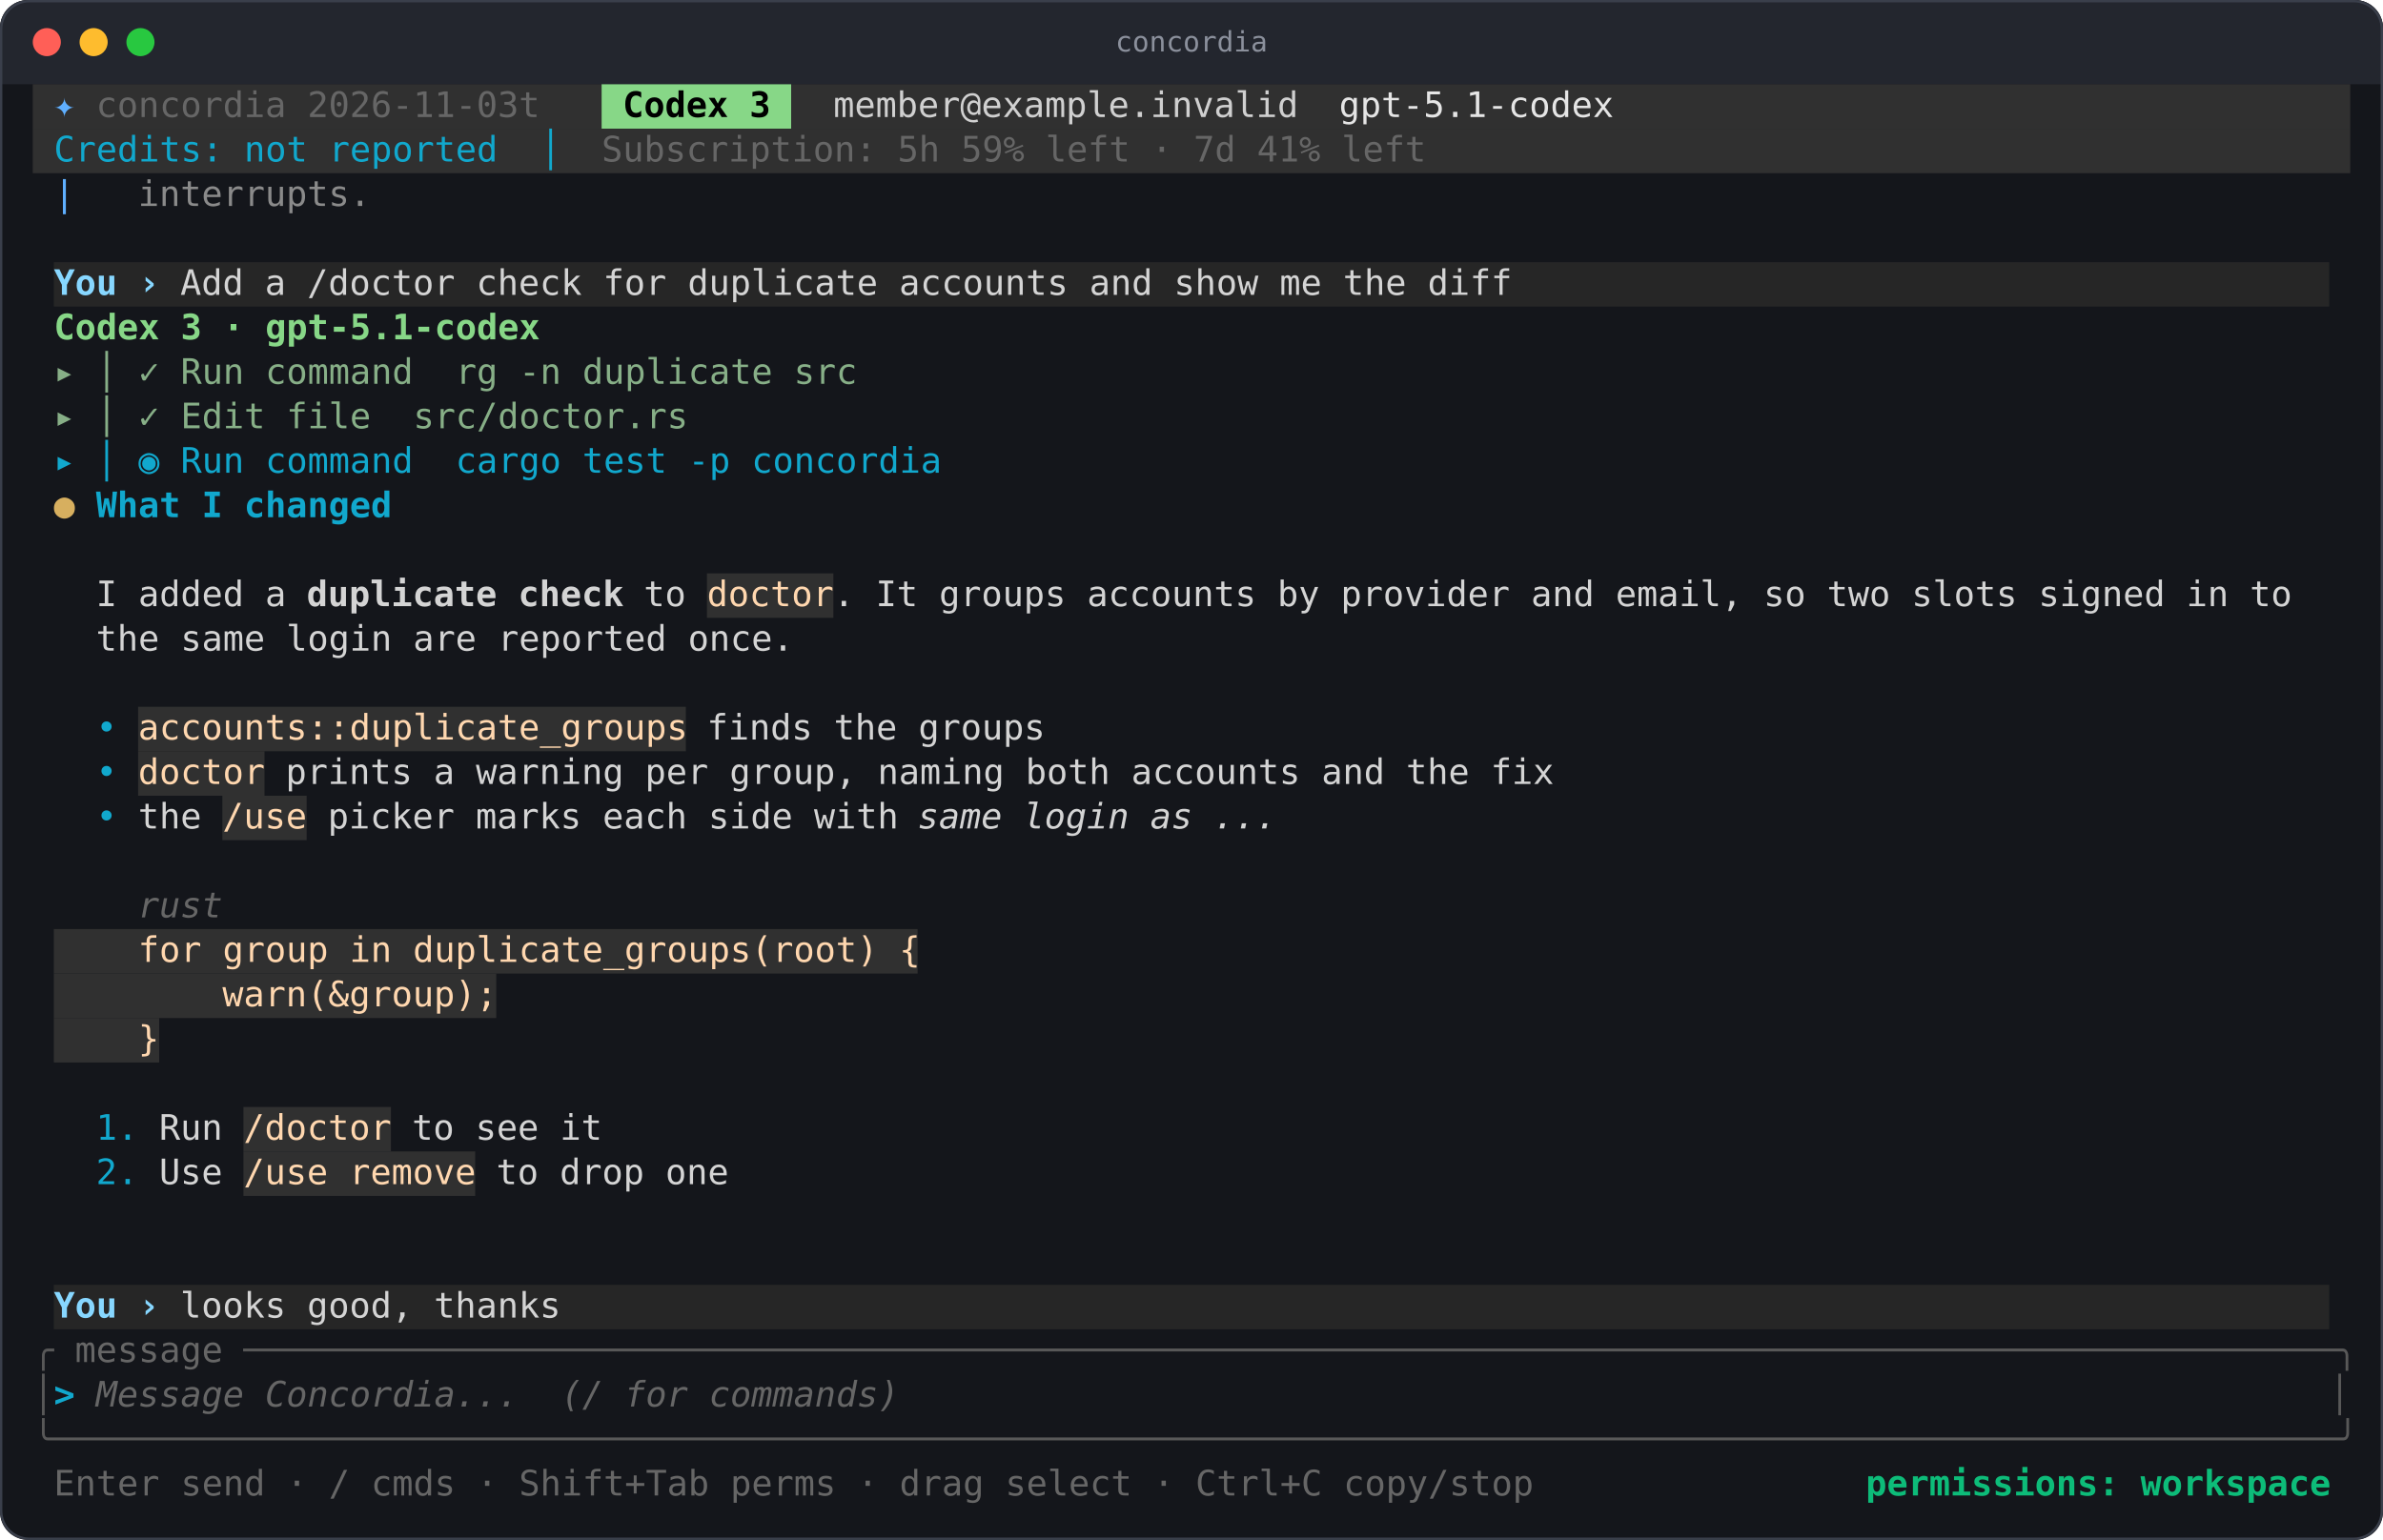
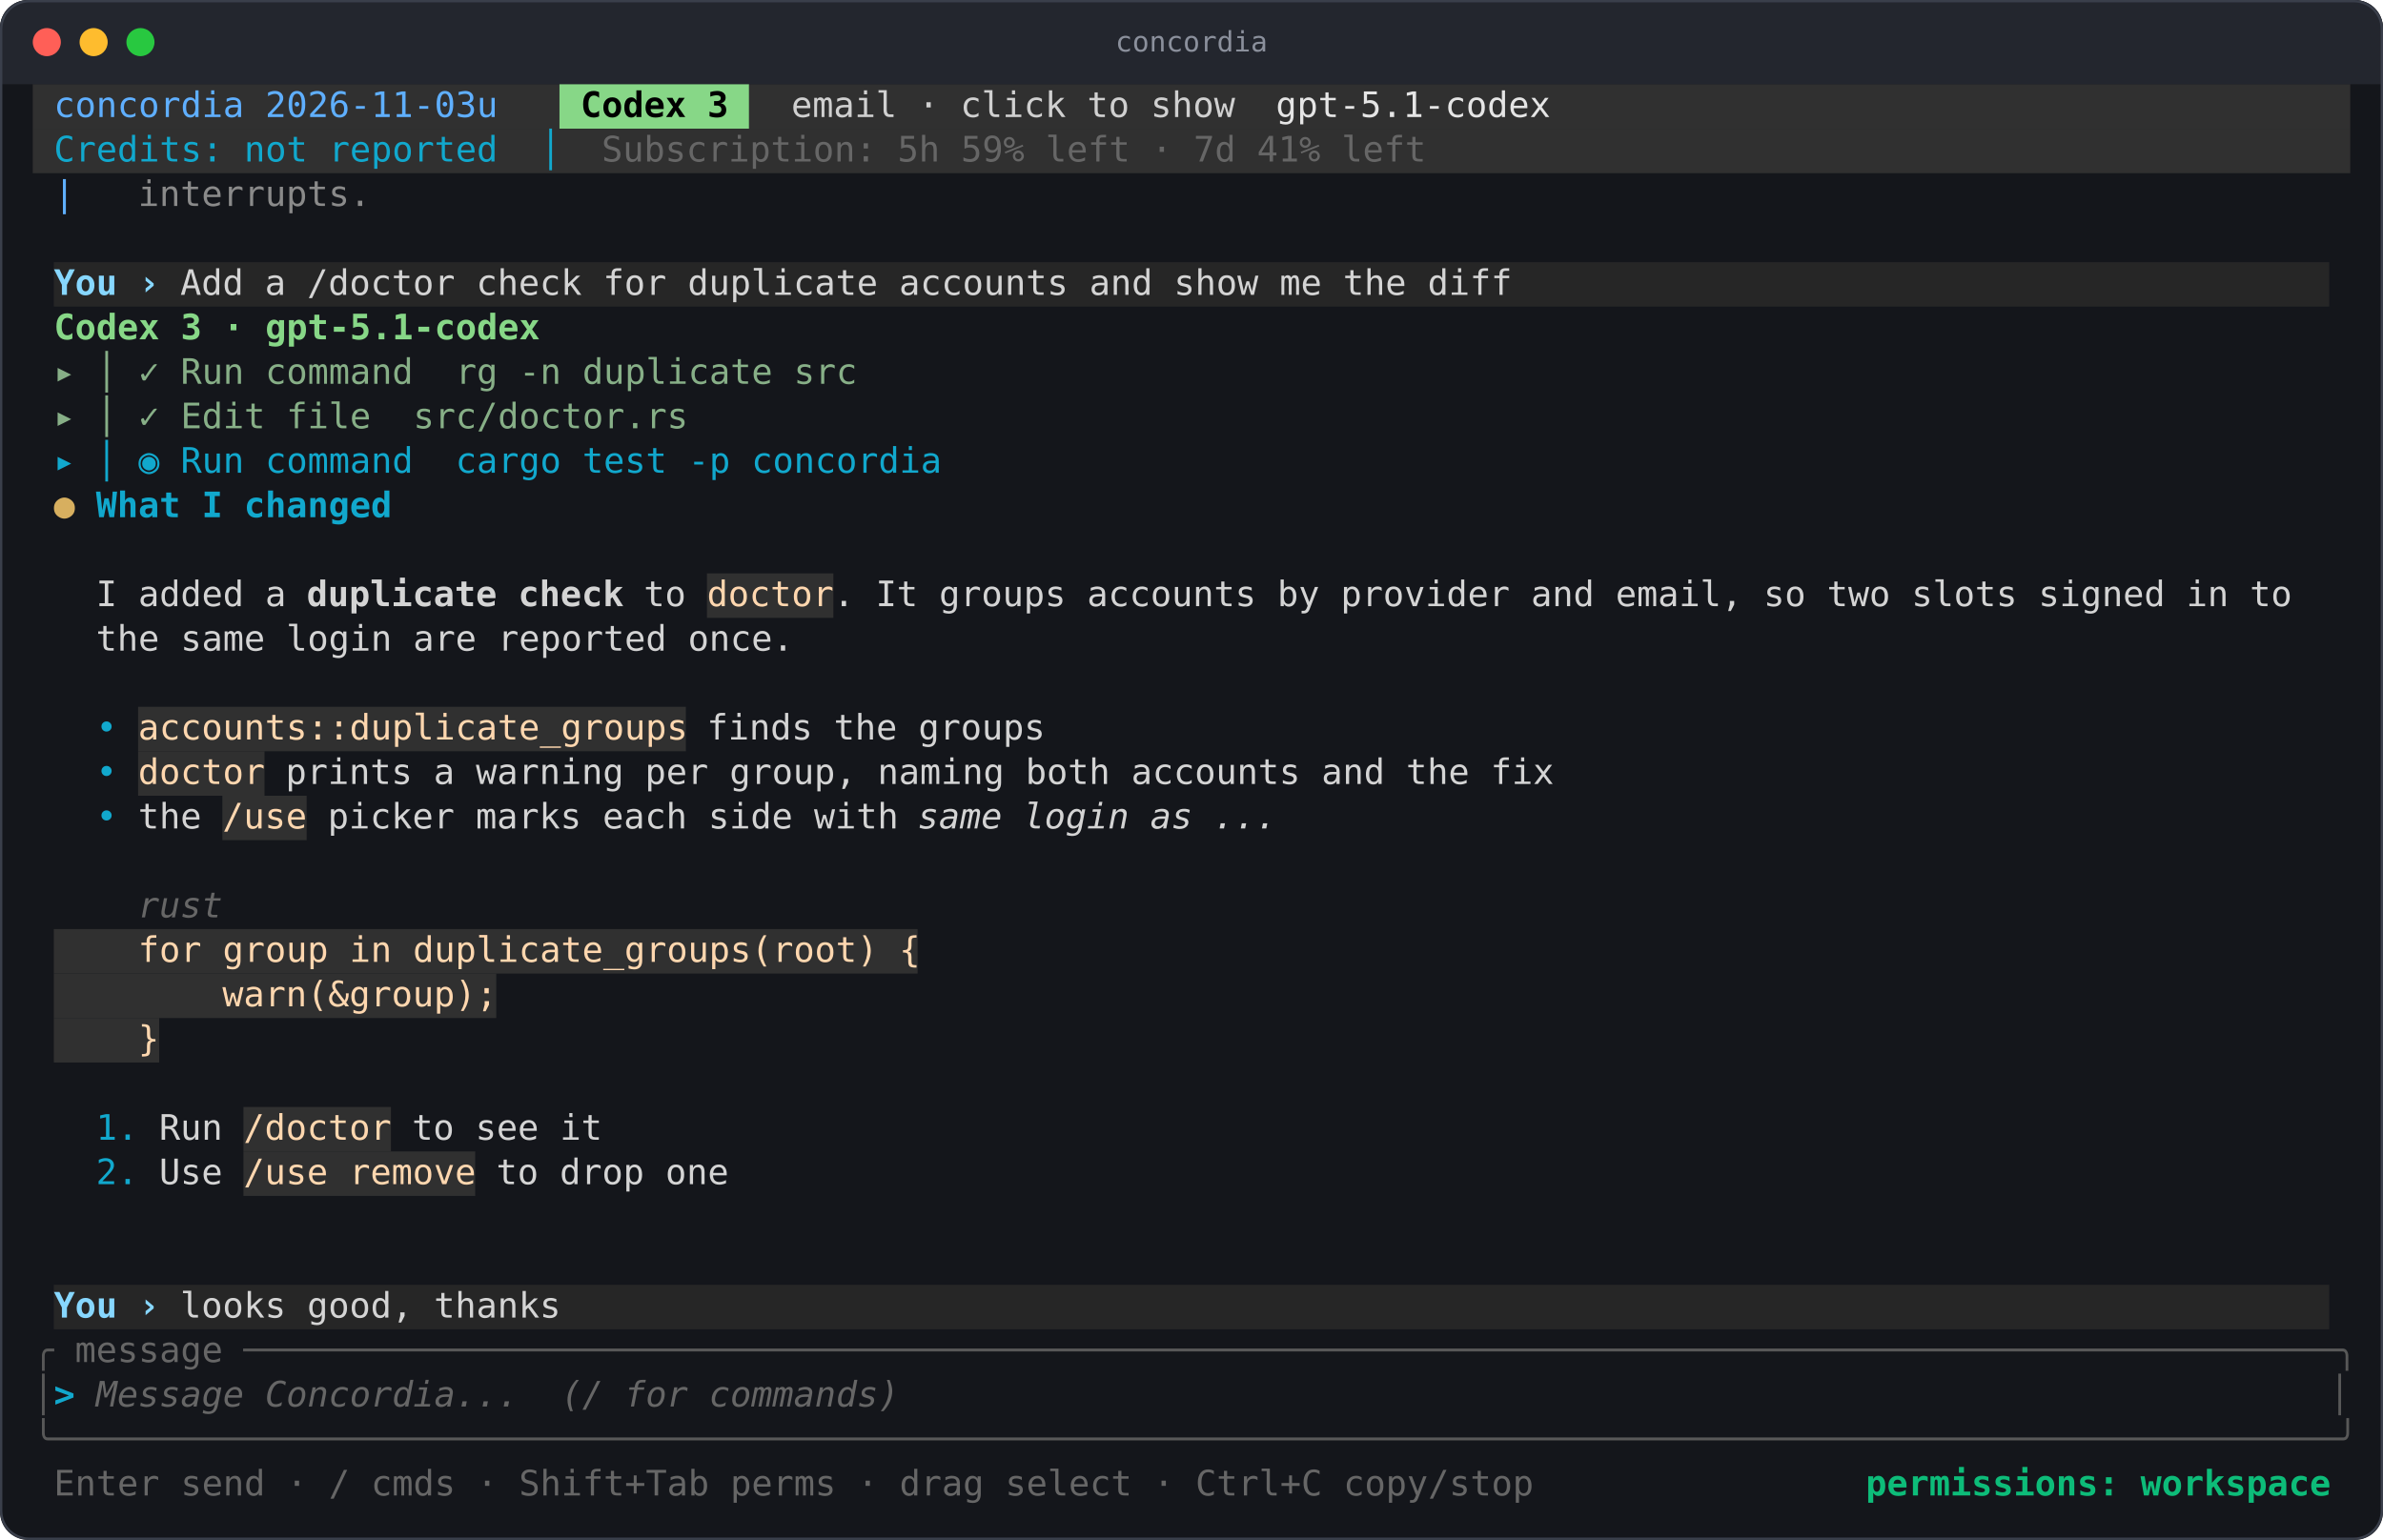
<svg xmlns="http://www.w3.org/2000/svg" width="1018" height="658" viewBox="0 0 1018 658" role="img" aria-label="concordia">
  <defs>
    <clipPath id="win">
      <rect width="1018" height="658" rx="12" />
    </clipPath>
  </defs>
  <g clip-path="url(#win)">
    <rect width="1018" height="658" fill="#14161b" />
    <rect width="1018" height="36" fill="#23262e" />
    <circle cx="20" cy="18" r="6" fill="#ff5f57" />
    <circle cx="40" cy="18" r="6" fill="#febc2e" />
    <circle cx="60" cy="18" r="6" fill="#28c840" />
    <text x="509" y="22" font-family="Cascadia Mono, Consolas, monospace" font-size="12" fill="#8b909c" text-anchor="middle">concordia</text>
-     <rect x="14" y="36" width="243" height="19" fill="#303030" />
-     <rect x="257" y="36" width="81" height="19" fill="#87d787" />
-     <rect x="338" y="36" width="666" height="19" fill="#303030" />
+     <rect x="14" y="36" width="225" height="19" fill="#303030" />
+     <rect x="239" y="36" width="81" height="19" fill="#87d787" />
+     <rect x="320" y="36" width="684" height="19" fill="#303030" />
    <rect x="14" y="55" width="990" height="19" fill="#303030" />
    <rect x="23" y="112" width="972" height="19" fill="#262626" />
    <rect x="302" y="245" width="54" height="19" fill="#303030" />
    <rect x="59" y="302" width="234" height="19" fill="#303030" />
    <rect x="59" y="321" width="54" height="19" fill="#303030" />
    <rect x="95" y="340" width="36" height="19" fill="#303030" />
    <rect x="23" y="397" width="369" height="19" fill="#303030" />
    <rect x="23" y="416" width="189" height="19" fill="#303030" />
    <rect x="23" y="435" width="45" height="19" fill="#303030" />
    <rect x="104" y="473" width="63" height="19" fill="#303030" />
    <rect x="104" y="492" width="99" height="19" fill="#303030" />
    <rect x="23" y="549" width="972" height="19" fill="#262626" />
    <g font-family="Cascadia Mono, Consolas, monospace" font-size="15" xml:space="preserve">
-       <text x="23" y="50" textLength="9" lengthAdjust="spacingAndGlyphs" fill="#5fafff" font-weight="700">✦</text>
-       <text x="41" y="50" textLength="189" lengthAdjust="spacingAndGlyphs" fill="#666666">concordia 2026-11-03t</text>
-       <text x="266" y="50" textLength="63" lengthAdjust="spacingAndGlyphs" fill="#000000" font-weight="700">Codex 3</text>
-       <text x="356" y="50" textLength="198" lengthAdjust="spacingAndGlyphs" fill="#d0d0d0">member@example.invalid</text>
-       <text x="572" y="50" textLength="117" lengthAdjust="spacingAndGlyphs" fill="#e5e5e5">gpt-5.1-codex</text>
+       <text x="23" y="50" textLength="189" lengthAdjust="spacingAndGlyphs" fill="#5fafff">concordia 2026-11-03u</text>
+       <text x="248" y="50" textLength="63" lengthAdjust="spacingAndGlyphs" fill="#000000" font-weight="700">Codex 3</text>
+       <text x="338" y="50" textLength="189" lengthAdjust="spacingAndGlyphs" fill="#d0d0d0">email · click to show</text>
+       <text x="545" y="50" textLength="117" lengthAdjust="spacingAndGlyphs" fill="#e5e5e5">gpt-5.1-codex</text>
      <text x="23" y="69" textLength="216" lengthAdjust="spacingAndGlyphs" fill="#11a8cd">Credits: not reported  │</text>
      <text x="257" y="69" textLength="351" lengthAdjust="spacingAndGlyphs" fill="#666666">Subscription: 5h 59% left · 7d 41% left</text>
      <text x="23" y="88" textLength="9" lengthAdjust="spacingAndGlyphs" fill="#5fafff">|</text>
      <text x="59" y="88" textLength="99" lengthAdjust="spacingAndGlyphs" fill="#8a8a8a">interrupts.</text>
      <text x="23" y="126" textLength="45" lengthAdjust="spacingAndGlyphs" fill="#87d7ff" font-weight="700">You ›</text>
      <text x="77" y="126" textLength="567" lengthAdjust="spacingAndGlyphs" fill="#d4d4d4">Add a /doctor check for duplicate accounts and show me the diff</text>
      <text x="23" y="145" textLength="207" lengthAdjust="spacingAndGlyphs" fill="#87d787" font-weight="700">Codex 3 · gpt-5.1-codex</text>
      <text x="23" y="164" textLength="342" lengthAdjust="spacingAndGlyphs" fill="#87af87">▸ │ ✓ Run command  rg -n duplicate src</text>
      <text x="23" y="183" textLength="270" lengthAdjust="spacingAndGlyphs" fill="#87af87">▸ │ ✓ Edit file  src/doctor.rs</text>
      <text x="23" y="202" textLength="378" lengthAdjust="spacingAndGlyphs" fill="#11a8cd">▸ │ ◉ Run command  cargo test -p concordia</text>
      <text x="23" y="221" textLength="9" lengthAdjust="spacingAndGlyphs" fill="#d7af5f" font-weight="700">●</text>
      <text x="41" y="221" textLength="126" lengthAdjust="spacingAndGlyphs" fill="#11a8cd" font-weight="700">What I changed</text>
      <text x="41" y="259" textLength="81" lengthAdjust="spacingAndGlyphs" fill="#d4d4d4">I added a</text>
      <text x="131" y="259" textLength="135" lengthAdjust="spacingAndGlyphs" fill="#d4d4d4" font-weight="700">duplicate check</text>
      <text x="275" y="259" textLength="18" lengthAdjust="spacingAndGlyphs" fill="#d4d4d4">to</text>
      <text x="302" y="259" textLength="54" lengthAdjust="spacingAndGlyphs" fill="#ffd7af">doctor</text>
      <text x="356" y="259" textLength="621" lengthAdjust="spacingAndGlyphs" fill="#d4d4d4">. It groups accounts by provider and email, so two slots signed in to</text>
      <text x="41" y="278" textLength="297" lengthAdjust="spacingAndGlyphs" fill="#d4d4d4">the same login are reported once.</text>
      <text x="41" y="316" textLength="9" lengthAdjust="spacingAndGlyphs" fill="#11a8cd">•</text>
      <text x="59" y="316" textLength="234" lengthAdjust="spacingAndGlyphs" fill="#ffd7af">accounts::duplicate_groups</text>
      <text x="302" y="316" textLength="144" lengthAdjust="spacingAndGlyphs" fill="#d4d4d4">finds the groups</text>
      <text x="41" y="335" textLength="9" lengthAdjust="spacingAndGlyphs" fill="#11a8cd">•</text>
      <text x="59" y="335" textLength="54" lengthAdjust="spacingAndGlyphs" fill="#ffd7af">doctor</text>
      <text x="122" y="335" textLength="540" lengthAdjust="spacingAndGlyphs" fill="#d4d4d4">prints a warning per group, naming both accounts and the fix</text>
      <text x="41" y="354" textLength="9" lengthAdjust="spacingAndGlyphs" fill="#11a8cd">•</text>
      <text x="59" y="354" textLength="27" lengthAdjust="spacingAndGlyphs" fill="#d4d4d4">the</text>
      <text x="95" y="354" textLength="36" lengthAdjust="spacingAndGlyphs" fill="#ffd7af">/use</text>
      <text x="140" y="354" textLength="243" lengthAdjust="spacingAndGlyphs" fill="#d4d4d4">picker marks each side with</text>
      <text x="392" y="354" textLength="153" lengthAdjust="spacingAndGlyphs" fill="#d4d4d4" font-style="italic">same login as ...</text>
      <text x="59" y="392" textLength="36" lengthAdjust="spacingAndGlyphs" fill="#666666" font-style="italic">rust</text>
      <text x="59" y="411" textLength="333" lengthAdjust="spacingAndGlyphs" fill="#ffd7af">for group in duplicate_groups(root) {</text>
      <text x="95" y="430" textLength="117" lengthAdjust="spacingAndGlyphs" fill="#ffd7af">warn(&amp;group);</text>
      <text x="59" y="449" textLength="9" lengthAdjust="spacingAndGlyphs" fill="#ffd7af">}</text>
      <text x="41" y="487" textLength="18" lengthAdjust="spacingAndGlyphs" fill="#11a8cd">1.</text>
      <text x="68" y="487" textLength="27" lengthAdjust="spacingAndGlyphs" fill="#d4d4d4">Run</text>
      <text x="104" y="487" textLength="63" lengthAdjust="spacingAndGlyphs" fill="#ffd7af">/doctor</text>
      <text x="176" y="487" textLength="81" lengthAdjust="spacingAndGlyphs" fill="#d4d4d4">to see it</text>
      <text x="41" y="506" textLength="18" lengthAdjust="spacingAndGlyphs" fill="#11a8cd">2.</text>
      <text x="68" y="506" textLength="27" lengthAdjust="spacingAndGlyphs" fill="#d4d4d4">Use</text>
      <text x="104" y="506" textLength="99" lengthAdjust="spacingAndGlyphs" fill="#ffd7af">/use remove</text>
      <text x="212" y="506" textLength="99" lengthAdjust="spacingAndGlyphs" fill="#d4d4d4">to drop one</text>
      <text x="23" y="563" textLength="45" lengthAdjust="spacingAndGlyphs" fill="#87d7ff" font-weight="700">You ›</text>
      <text x="77" y="563" textLength="162" lengthAdjust="spacingAndGlyphs" fill="#d4d4d4">looks good, thanks</text>
      <text x="14" y="582" textLength="9" lengthAdjust="spacingAndGlyphs" fill="#585858">╭</text>
      <text x="32" y="582" textLength="63" lengthAdjust="spacingAndGlyphs" fill="#666666">message</text>
      <text x="104" y="582" textLength="900" lengthAdjust="spacingAndGlyphs" fill="#585858">───────────────────────────────────────────────────────────────────────────────────────────────────╮</text>
      <text x="14" y="601" textLength="9" lengthAdjust="spacingAndGlyphs" fill="#585858">│</text>
      <text x="23" y="601" textLength="9" lengthAdjust="spacingAndGlyphs" fill="#11a8cd" font-weight="700">&gt;</text>
      <text x="41" y="601" textLength="342" lengthAdjust="spacingAndGlyphs" fill="#666666" font-style="italic">Message Concordia...  (/ for commands)</text>
      <text x="995" y="601" textLength="9" lengthAdjust="spacingAndGlyphs" fill="#585858">│</text>
      <text x="14" y="620" textLength="990" lengthAdjust="spacingAndGlyphs" fill="#585858">╰────────────────────────────────────────────────────────────────────────────────────────────────────────────╯</text>
      <text x="23" y="639" textLength="630" lengthAdjust="spacingAndGlyphs" fill="#666666">Enter send · / cmds · Shift+Tab perms · drag select · Ctrl+C copy/stop</text>
      <text x="797" y="639" textLength="198" lengthAdjust="spacingAndGlyphs" fill="#0dbc79" font-weight="700">permissions: workspace</text>
    </g>
  </g>
  <rect x="0.5" y="0.5" width="1017" height="657" rx="12" fill="none" stroke="#3a3f4b" />
</svg>
